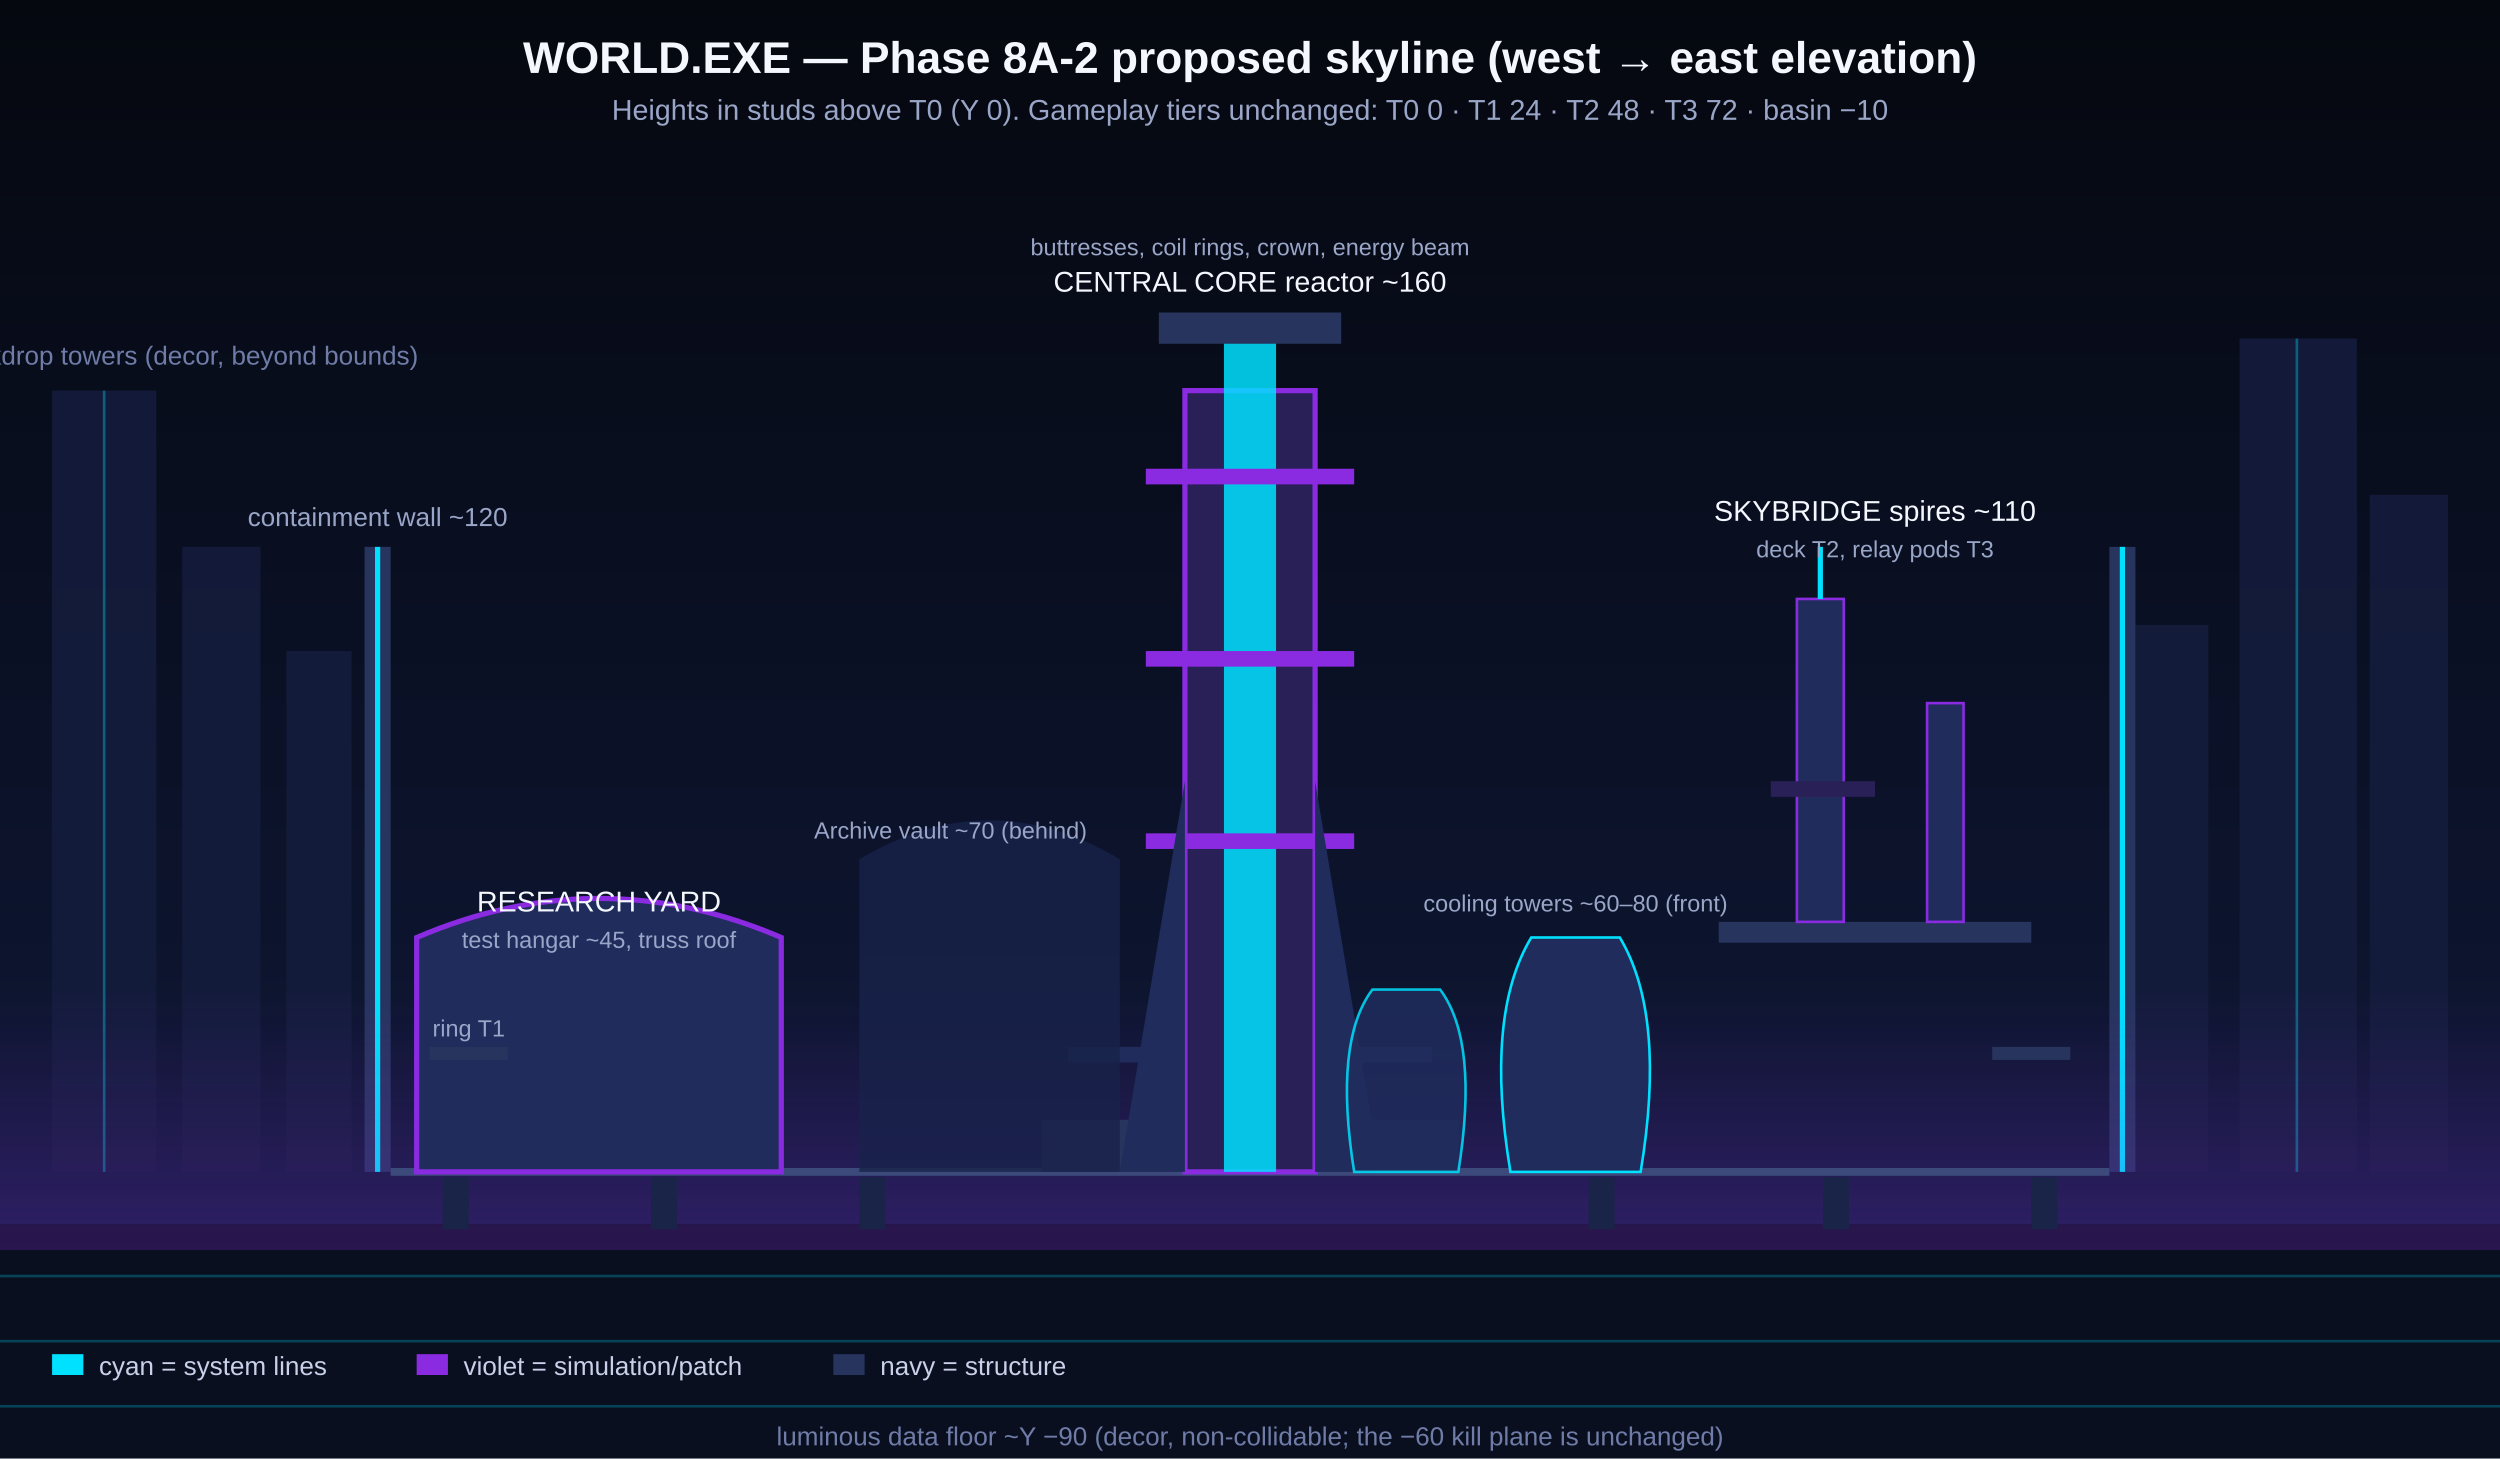
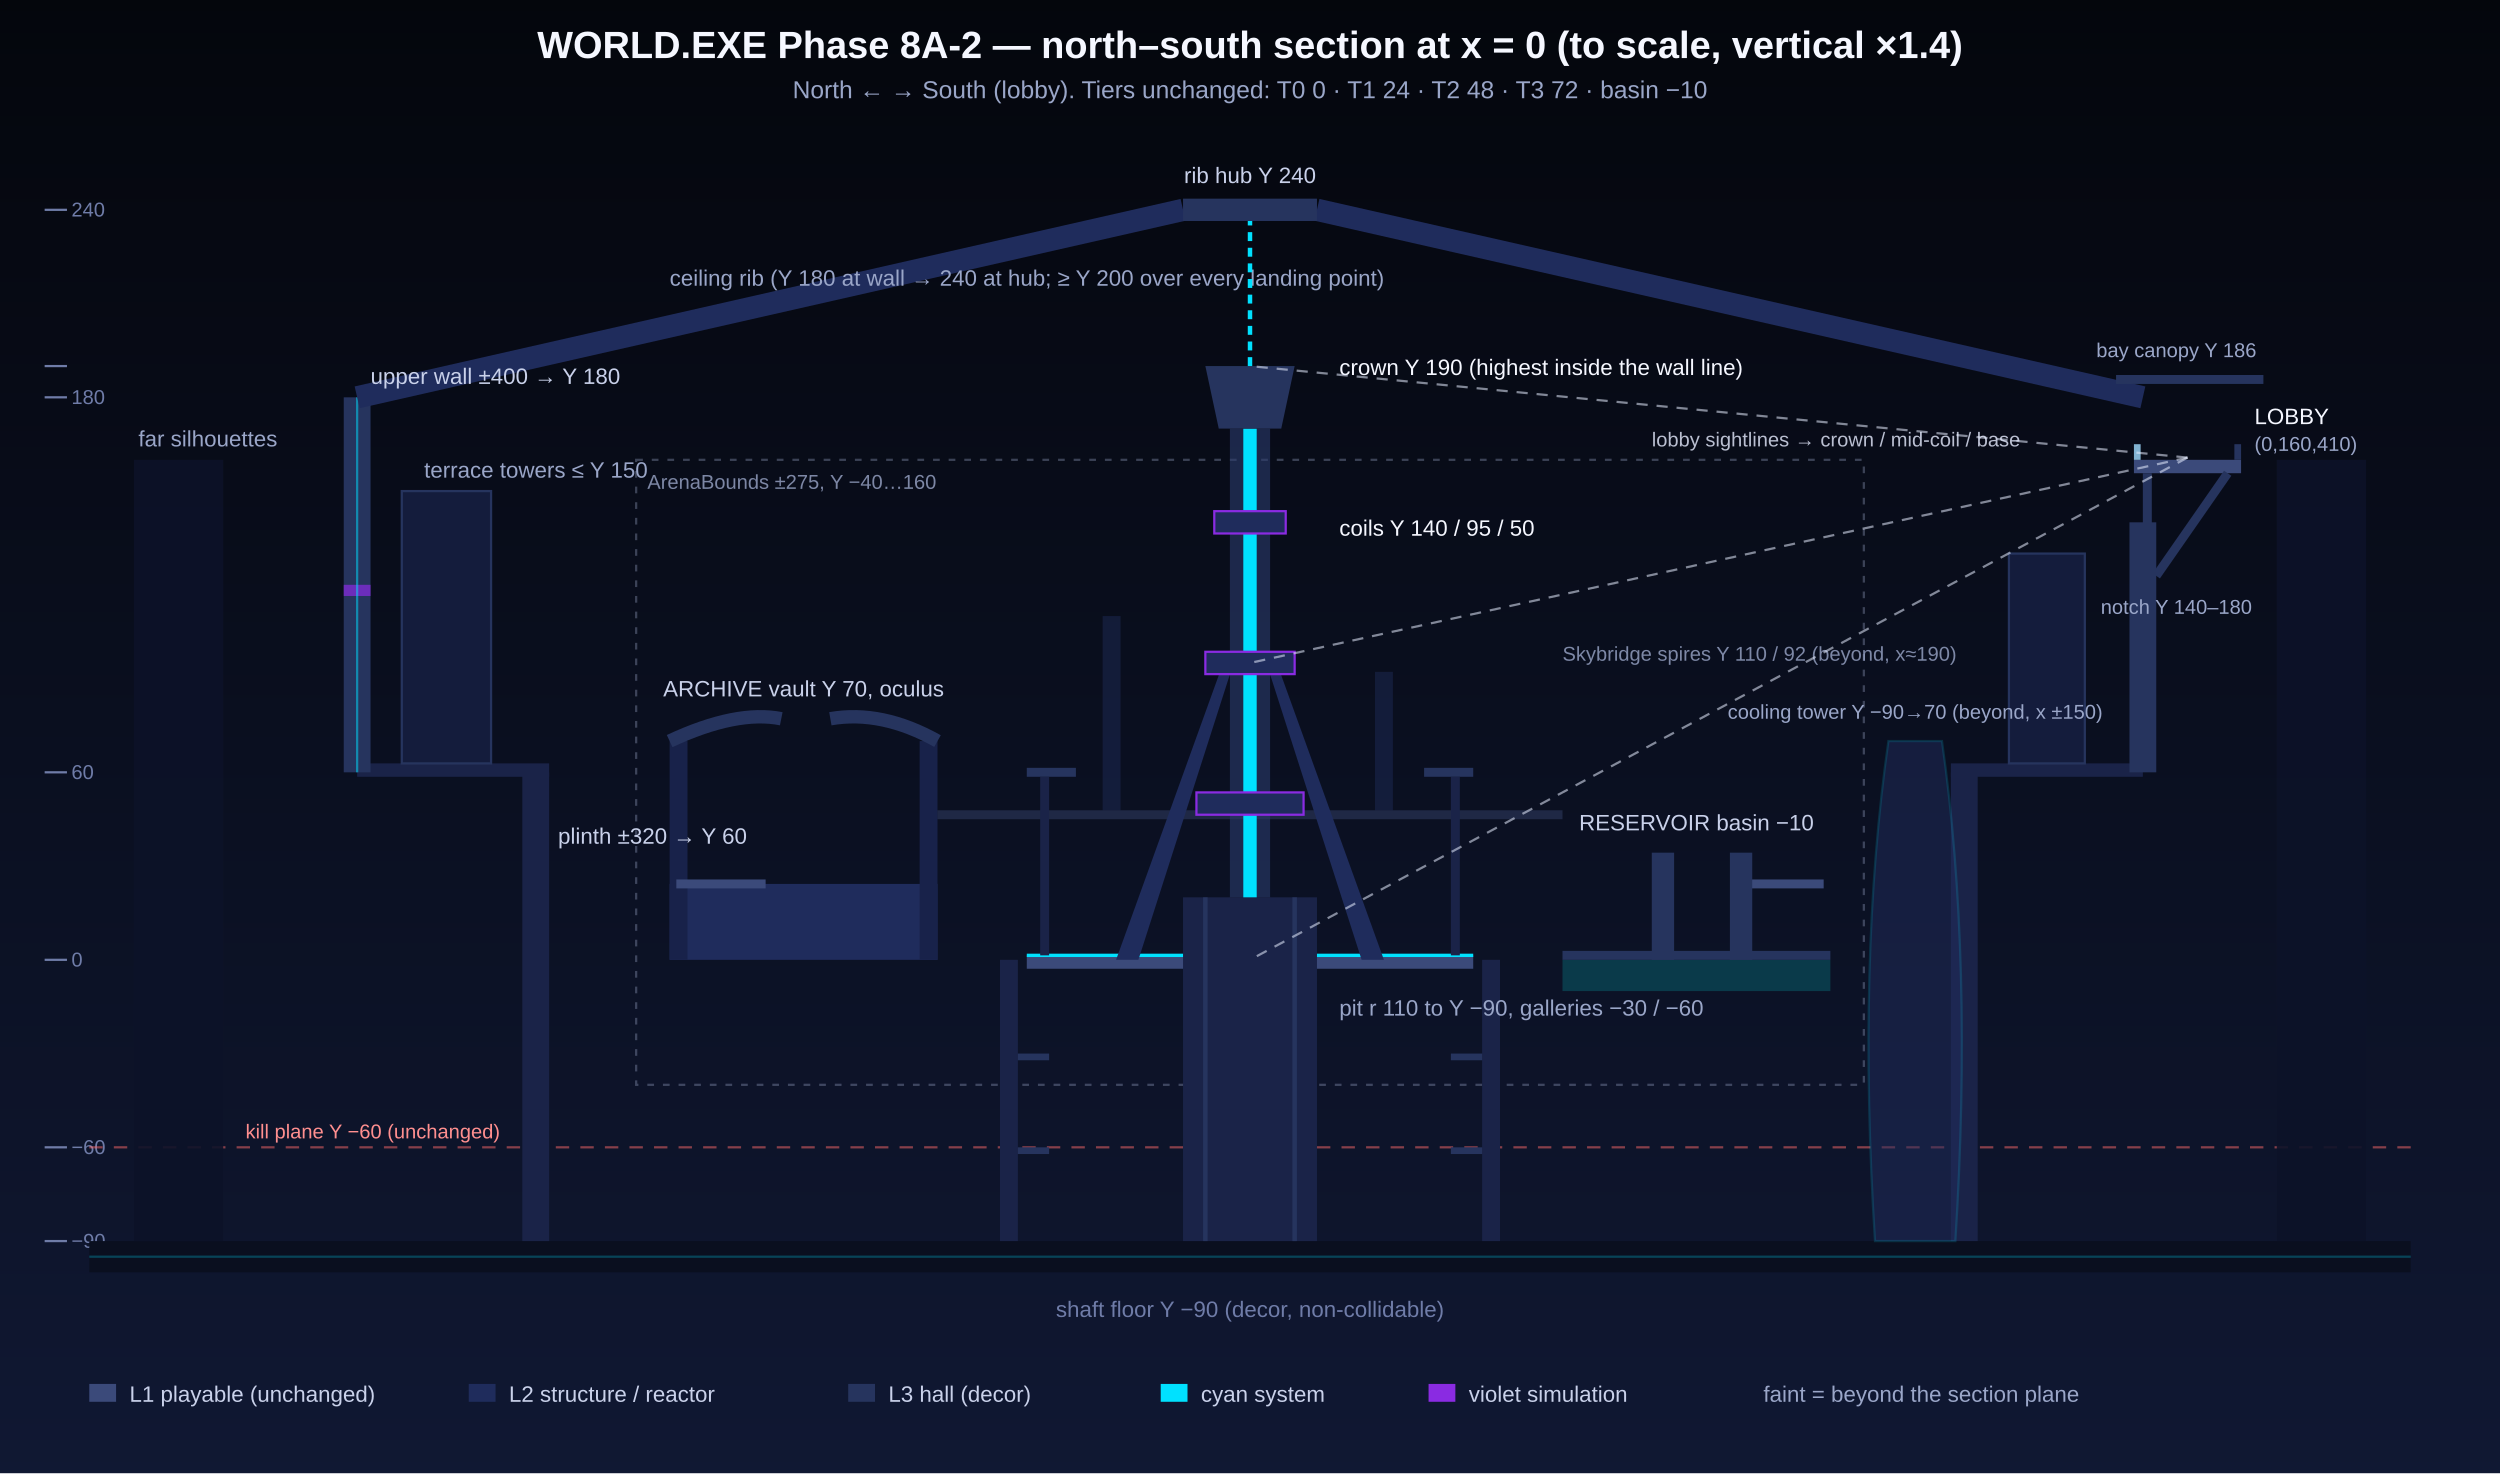
- <svg xmlns="http://www.w3.org/2000/svg" viewBox="0 0 960 560" font-family="Segoe UI, Arial, sans-serif">
+ <svg xmlns="http://www.w3.org/2000/svg" viewBox="0 0 1120 660" font-family="Segoe UI, Arial, sans-serif">
  <defs>
-     <linearGradient id="sky" x1="0" y1="0" x2="0" y2="1">
-       <stop offset="0" stop-color="#05080f" />
-       <stop offset="0.7" stop-color="#0d1530" />
-       <stop offset="1" stop-color="#16204a" />
-     </linearGradient>
-     <linearGradient id="haze" x1="0" y1="0" x2="0" y2="1">
-       <stop offset="0" stop-color="#8a2be2" stop-opacity="0" />
-       <stop offset="1" stop-color="#8a2be2" stop-opacity="0.25" />
+     <linearGradient id="bg" x1="0" y1="0" x2="0" y2="1">
+       <stop offset="0" stop-color="#04060c" />
+       <stop offset="1" stop-color="#101833" />
    </linearGradient>
  </defs>
-   <rect width="960" height="560" fill="url(#sky)" />
-   <text x="480" y="28" fill="#f5f7ff" font-size="17" text-anchor="middle" font-weight="600">WORLD.EXE — Phase 8A-2 proposed skyline (west → east elevation)</text>
-   <text x="480" y="46" fill="#9aa6c8" font-size="11" text-anchor="middle">Heights in studs above T0 (Y 0). Gameplay tiers unchanged: T0 0 · T1 24 · T2 48 · T3 72 · basin −10</text>
-   <g fill="#141c3c" opacity="0.9">
-     <rect x="20" y="150" width="40" height="300" />
-     <rect x="70" y="210" width="30" height="240" />
-     <rect x="860" y="130" width="45" height="320" />
-     <rect x="910" y="190" width="30" height="260" />
-     <rect x="110" y="250" width="25" height="200" />
-     <rect x="820" y="240" width="28" height="210" />
+   <rect width="1120" height="660" fill="url(#bg)" />
+   <text x="560" y="26" fill="#f5f7ff" font-size="17" font-weight="700" text-anchor="middle">WORLD.EXE Phase 8A-2 — north–south section at x = 0 (to scale, vertical ×1.4)</text>
+   <text x="560" y="44" fill="#9aa6c8" font-size="11" text-anchor="middle">North ← → South (lobby). Tiers unchanged: T0 0 · T1 24 · T2 48 · T3 72 · basin −10</text>
+   <g font-size="9" fill="#6f7ca8">
+     <line x1="20" y1="94" x2="30" y2="94" stroke="#6f7ca8" />
+     <text x="32" y="97">240</text>
+     <line x1="20" y1="178" x2="30" y2="178" stroke="#6f7ca8" />
+     <text x="32" y="181">180</text>
+     <line x1="20" y1="164" x2="30" y2="164" stroke="#6f7ca8" />
+     <line x1="20" y1="346" x2="30" y2="346" stroke="#6f7ca8" />
+     <text x="32" y="349">60</text>
+     <line x1="20" y1="430" x2="30" y2="430" stroke="#6f7ca8" />
+     <text x="32" y="433">0</text>
+     <line x1="20" y1="514" x2="30" y2="514" stroke="#6f7ca8" />
+     <text x="32" y="517">−60</text>
+     <line x1="20" y1="556" x2="30" y2="556" stroke="#6f7ca8" />
+     <text x="32" y="559">−90</text>
  </g>
-   <g stroke="#00e1ff" stroke-opacity="0.35">
-     <line x1="40" y1="150" x2="40" y2="450" />
-     <line x1="882" y1="130" x2="882" y2="450" />
+   <rect x="40" y="556" width="1040" height="14" fill="#0a0f1f" />
+   <g stroke="#00e1ff" stroke-opacity="0.25">
+     <line x1="40" y1="563" x2="1080" y2="563" />
  </g>
-   <text x="70" y="140" fill="#6f7ca8" font-size="10" text-anchor="middle">backdrop towers (decor, beyond bounds)</text>
-   <rect x="140" y="210" width="10" height="240" fill="#26345e" />
-   <rect x="810" y="210" width="10" height="240" fill="#26345e" />
-   <g stroke="#00e1ff" stroke-width="2">
-     <line x1="145" y1="210" x2="145" y2="450" />
-     <line x1="815" y1="210" x2="815" y2="450" />
+   <text x="560" y="590" fill="#6f7ca8" font-size="10" text-anchor="middle">shaft floor Y −90 (decor, non-collidable)</text>
+   <line x1="40" y1="514" x2="1080" y2="514" stroke="#ff6b6b" stroke-opacity="0.5" stroke-dasharray="6 5" />
+   <text x="110" y="510" fill="#ff8f8f" font-size="9">kill plane Y −60 (unchanged)</text>
+   <rect x="285" y="206" width="550" height="280" fill="none" stroke="#9aa6c8" stroke-opacity="0.35" stroke-dasharray="3 4" />
+   <text x="290" y="219" fill="#9aa6c8" font-size="9" opacity="0.8">ArenaBounds ±275, Y −40…160</text>
+   <g fill="#0c1228" opacity="0.9">
+     <rect x="60" y="206" width="40" height="350" />
+     <rect x="1020" y="206" width="40" height="350" />
  </g>
-   <text x="145" y="202" fill="#9aa6c8" font-size="10" text-anchor="middle">containment wall ~120</text>
-   <rect x="0" y="470" width="960" height="90" fill="#0a0f1f" />
-   <g stroke="#00e1ff" stroke-opacity="0.25">
-     <line x1="0" y1="490" x2="960" y2="490" />
-     <line x1="0" y1="515" x2="960" y2="515" />
-     <line x1="0" y1="540" x2="960" y2="540" />
+   <g fill="#1a2348">
+     <rect x="234" y="346" width="12" height="210" />
+     <rect x="874" y="346" width="12" height="210" />
+     <rect x="160" y="342" width="86" height="6" />
+     <rect x="874" y="342" width="86" height="6" />
  </g>
-   <rect x="0" y="380" width="960" height="100" fill="url(#haze)" />
-   <text x="480" y="555" fill="#6f7ca8" font-size="10" text-anchor="middle">luminous data floor ~Y −90 (decor, non-collidable; the −60 kill plane is unchanged)</text>
-   <line x1="150" y1="450" x2="810" y2="450" stroke="#3b4a7a" stroke-width="3" />
+   <g fill="#141c3c" stroke="#26345e">
+     <rect x="180" y="220" width="40" height="122" />
+     <rect x="900" y="248" width="34" height="94" />
+   </g>
+   <rect x="154" y="178" width="12" height="168" fill="#26345e" />
+   <rect x="954" y="234" width="12" height="112" fill="#26345e" />
+   <rect x="154" y="262" width="12" height="5" fill="#8a2be2" opacity="0.7" />
+   <line x1="160" y1="178" x2="160" y2="346" stroke="#00e1ff" stroke-opacity="0.5" />
+   <g stroke="#1f2c5c" stroke-width="10">
+     <line x1="160" y1="178" x2="530" y2="94" />
+     <line x1="960" y1="178" x2="590" y2="94" />
+   </g>
+   <rect x="530" y="89" width="60" height="10" fill="#26345e" />
+   <text x="560" y="82" fill="#c9d1ea" font-size="10" text-anchor="middle">rib hub Y 240</text>
+   <text x="300" y="128" fill="#9aa6c8" font-size="10">ceiling rib (Y 180 at wall → 240 at hub; ≥ Y 200 over every landing point)</text>
+   <rect x="300" y="396" width="120" height="34" fill="#1f2c5c" />
+   <g fill="#18224a">
+     <rect x="300" y="332" width="8" height="98" />
+     <rect x="412" y="332" width="8" height="98" />
+   </g>
+   <path d="M300 332 Q330 318 350 322" fill="none" stroke="#26345e" stroke-width="6" />
+   <path d="M372 322 Q395 318 420 332" fill="none" stroke="#26345e" stroke-width="6" />
+   <text x="360" y="312" fill="#c9d1ea" font-size="10" text-anchor="middle">ARCHIVE vault Y 70, oculus</text>
+   <g fill="#3b4a7a">
+     <rect x="303" y="394" width="40" height="4" />
+     <rect x="777" y="394" width="40" height="4" />
+   </g>
+   <g fill="#1f2c5c" opacity="0.45">
+     <rect x="494" y="276" width="8" height="87" />
+     <rect x="616" y="301" width="8" height="62" />
+   </g>
+   <rect x="420" y="363" width="280" height="4" fill="#3b4a7a" opacity="0.4" />
+   <text x="700" y="296" fill="#9aa6c8" font-size="9" opacity="0.8">Skybridge spires Y 110 / 92 (beyond, x≈190)</text>
+   <rect x="460" y="428" width="200" height="6" fill="#3b4a7a" />
+   <line x1="460" y1="428" x2="660" y2="428" stroke="#00e1ff" stroke-width="1.5" />
  <g fill="#1a2348">
-     <rect x="170" y="452" width="10" height="20" />
-     <rect x="250" y="452" width="10" height="20" />
-     <rect x="330" y="452" width="10" height="20" />
-     <rect x="610" y="452" width="10" height="20" />
-     <rect x="700" y="452" width="10" height="20" />
-     <rect x="780" y="452" width="10" height="20" />
+     <rect x="448" y="430" width="8" height="126" />
+     <rect x="664" y="430" width="8" height="126" />
  </g>
-   <path d="M160 450 L160 360 Q230 330 300 360 L300 450 Z" fill="#1f2c5c" stroke="#8a2be2" stroke-width="2" />
-   <text x="230" y="350" fill="#f5f7ff" font-size="11" text-anchor="middle">RESEARCH YARD</text>
-   <text x="230" y="364" fill="#9aa6c8" font-size="9" text-anchor="middle">test hangar ~45, truss roof</text>
-   <rect x="400" y="430" width="160" height="20" fill="#26345e" />
-   <rect x="410" y="402" width="140" height="6" fill="#1f2c5c" />
-   <rect x="455" y="150" width="50" height="300" fill="#2a2058" stroke="#8a2be2" stroke-width="2" />
-   <rect x="470" y="130" width="20" height="320" fill="#00e1ff" opacity="0.85" />
-   <g fill="#8a2be2">
-     <rect x="440" y="320" width="80" height="6" />
-     <rect x="440" y="250" width="80" height="6" />
-     <rect x="440" y="180" width="80" height="6" />
+   <g fill="#26345e">
+     <rect x="456" y="472" width="14" height="3" />
+     <rect x="650" y="472" width="14" height="3" />
+     <rect x="456" y="514" width="14" height="3" />
+     <rect x="650" y="514" width="14" height="3" />
  </g>
-   <polygon points="430,450 455,300 455,450" fill="#1f2c5c" />
-   <polygon points="530,450 505,300 505,450" fill="#1f2c5c" />
-   <rect x="445" y="120" width="70" height="12" fill="#26345e" />
-   <text x="480" y="112" fill="#f5f7ff" font-size="11" text-anchor="middle">CENTRAL CORE reactor ~160</text>
-   <text x="480" y="98" fill="#9aa6c8" font-size="9" text-anchor="middle">buttresses, coil rings, crown, energy beam</text>
-   <path d="M330 450 L330 330 Q380 300 430 330 L430 450 Z" fill="#18224a" opacity="0.8" />
-   <text x="365" y="322" fill="#9aa6c8" font-size="9" text-anchor="middle">Archive vault ~70 (behind)</text>
-   <path d="M580 450 Q570 390 588 360 L622 360 Q640 390 630 450 Z" fill="#1f2c5c" stroke="#00e1ff" stroke-width="1" />
-   <path d="M520 450 Q512 400 527 380 L553 380 Q568 400 560 450 Z" fill="#1f2c5c" stroke="#00e1ff" stroke-width="1" opacity="0.85" />
-   <text x="605" y="350" fill="#9aa6c8" font-size="9" text-anchor="middle">cooling towers ~60–80 (front)</text>
-   <rect x="660" y="354" width="120" height="8" fill="#26345e" />
-   <rect x="690" y="230" width="18" height="124" fill="#1f2c5c" stroke="#8a2be2" />
-   <rect x="740" y="270" width="14" height="84" fill="#1f2c5c" stroke="#8a2be2" />
-   <rect x="680" y="300" width="40" height="6" fill="#2a2058" />
-   <line x1="699" y1="230" x2="699" y2="210" stroke="#00e1ff" stroke-width="2" />
-   <text x="720" y="200" fill="#f5f7ff" font-size="11" text-anchor="middle">SKYBRIDGE spires ~110</text>
-   <text x="720" y="214" fill="#9aa6c8" font-size="9" text-anchor="middle">deck T2, relay pods T3</text>
  <g fill="#26345e">
-     <rect x="165" y="402" width="30" height="5" />
-     <rect x="765" y="402" width="30" height="5" />
+     <rect x="460" y="344" width="22" height="4" />
+     <rect x="638" y="344" width="22" height="4" />
  </g>
-   <text x="180" y="398" fill="#9aa6c8" font-size="9" text-anchor="middle">ring T1</text>
+   <g fill="#1a2348">
+     <rect x="466" y="348" width="4" height="80" />
+     <rect x="650" y="348" width="4" height="80" />
+   </g>
+   <rect x="530" y="402" width="60" height="154" fill="#1a2348" />
+   <g stroke="#26345e" stroke-width="2">
+     <line x1="540" y1="402" x2="540" y2="556" />
+     <line x1="580" y1="402" x2="580" y2="556" />
+   </g>
+   <polygon points="500,430 548,297 552,299 510,430" fill="#1f2c5c" />
+   <polygon points="620,430 572,297 568,299 610,430" fill="#1f2c5c" />
+   <rect x="551" y="192" width="18" height="210" fill="#2a3a6a" opacity="0.6" />
+   <rect x="557" y="192" width="6" height="210" fill="#00e1ff" />
+   <g fill="#1f2c5c" stroke="#8a2be2" stroke-width="1">
+     <rect x="536" y="355" width="48" height="10" />
+     <rect x="540" y="292" width="40" height="10" />
+     <rect x="544" y="229" width="32" height="10" />
+   </g>
+   <polygon points="546,192 574,192 580,164 540,164" fill="#26345e" />
+   <line x1="560" y1="164" x2="560" y2="99" stroke="#00e1ff" stroke-width="2" stroke-dasharray="4 3" />
+   <g font-size="10" fill="#f5f7ff">
+     <text x="600" y="168">crown Y 190 (highest inside the wall line)</text>
+     <text x="600" y="240">coils Y 140 / 95 / 50</text>
+     <text x="600" y="455" fill="#9aa6c8">pit r 110 to Y −90, galleries −30 / −60</text>
+   </g>
+   <rect x="700" y="430" width="120" height="14" fill="#0a3a4a" />
+   <g fill="#26345e">
+     <rect x="700" y="426" width="120" height="4" />
+   </g>
+   <g fill="#26345e">
+     <rect x="740" y="382" width="10" height="48" />
+     <rect x="775" y="382" width="10" height="48" />
+   </g>
+   <text x="760" y="372" fill="#c9d1ea" font-size="10" text-anchor="middle">RESERVOIR basin −10</text>
+   <path d="M840 556 Q832 430 846 332 L870 332 Q884 430 876 556 Z" fill="#1f2c5c" opacity="0.5" stroke="#00e1ff" stroke-opacity="0.3" />
+   <text x="858" y="322" fill="#9aa6c8" font-size="9" text-anchor="middle">cooling tower Y −90→70 (beyond, x ±150)</text>
+   <rect x="956" y="206" width="48" height="6" fill="#3b4a7a" />
+   <rect x="956" y="199" width="3" height="7" fill="#9fdcff" opacity="0.8" />
+   <rect x="1001" y="199" width="3" height="7" fill="#26345e" />
+   <rect x="948" y="168" width="66" height="4" fill="#26345e" />
+   <g stroke="#26345e" stroke-width="4">
+     <line x1="962" y1="212" x2="962" y2="260" />
+     <line x1="998" y1="212" x2="966" y2="258" />
+   </g>
+   <text x="1010" y="190" fill="#f5f7ff" font-size="10">LOBBY</text>
+   <text x="1010" y="202" fill="#9aa6c8" font-size="9">(0,160,410)</text>
+   <text x="975" y="160" fill="#9aa6c8" font-size="9" text-anchor="middle">bay canopy Y 186</text>
+   <text x="975" y="275" fill="#9aa6c8" font-size="9" text-anchor="middle">notch Y 140–180</text>
+   <g stroke="#e6ecff" stroke-opacity="0.55" stroke-dasharray="5 4">
+     <line x1="980" y1="205" x2="560" y2="164" />
+     <line x1="980" y1="205" x2="560" y2="297" />
+     <line x1="980" y1="205" x2="560" y2="430" />
+   </g>
+   <text x="740" y="200" fill="#e6ecff" font-size="9" opacity="0.8">lobby sightlines → crown / mid-coil / base</text>
  <g font-size="10" fill="#c9d1ea">
-     <rect x="20" y="520" width="12" height="8" fill="#00e1ff" />
-     <text x="38" y="528">cyan = system lines</text>
-     <rect x="160" y="520" width="12" height="8" fill="#8a2be2" />
-     <text x="178" y="528">violet = simulation/patch</text>
-     <rect x="320" y="520" width="12" height="8" fill="#26345e" />
-     <text x="338" y="528">navy = structure</text>
+     <text x="166" y="172">upper wall ±400 → Y 180</text>
+     <text x="250" y="378">plinth ±320 → Y 60</text>
+     <text x="190" y="214" fill="#9aa6c8">terrace towers ≤ Y 150</text>
+     <text x="62" y="200" fill="#9aa6c8">far silhouettes</text>
+   </g>
+   <g font-size="10" fill="#c9d1ea">
+     <rect x="40" y="620" width="12" height="8" fill="#3b4a7a" />
+     <text x="58" y="628">L1 playable (unchanged)</text>
+     <rect x="210" y="620" width="12" height="8" fill="#1f2c5c" />
+     <text x="228" y="628">L2 structure / reactor</text>
+     <rect x="380" y="620" width="12" height="8" fill="#26345e" />
+     <text x="398" y="628">L3 hall (decor)</text>
+     <rect x="520" y="620" width="12" height="8" fill="#00e1ff" />
+     <text x="538" y="628">cyan system</text>
+     <rect x="640" y="620" width="12" height="8" fill="#8a2be2" />
+     <text x="658" y="628">violet simulation</text>
+     <text x="790" y="628" fill="#9aa6c8">faint = beyond the section plane</text>
  </g>
</svg>
